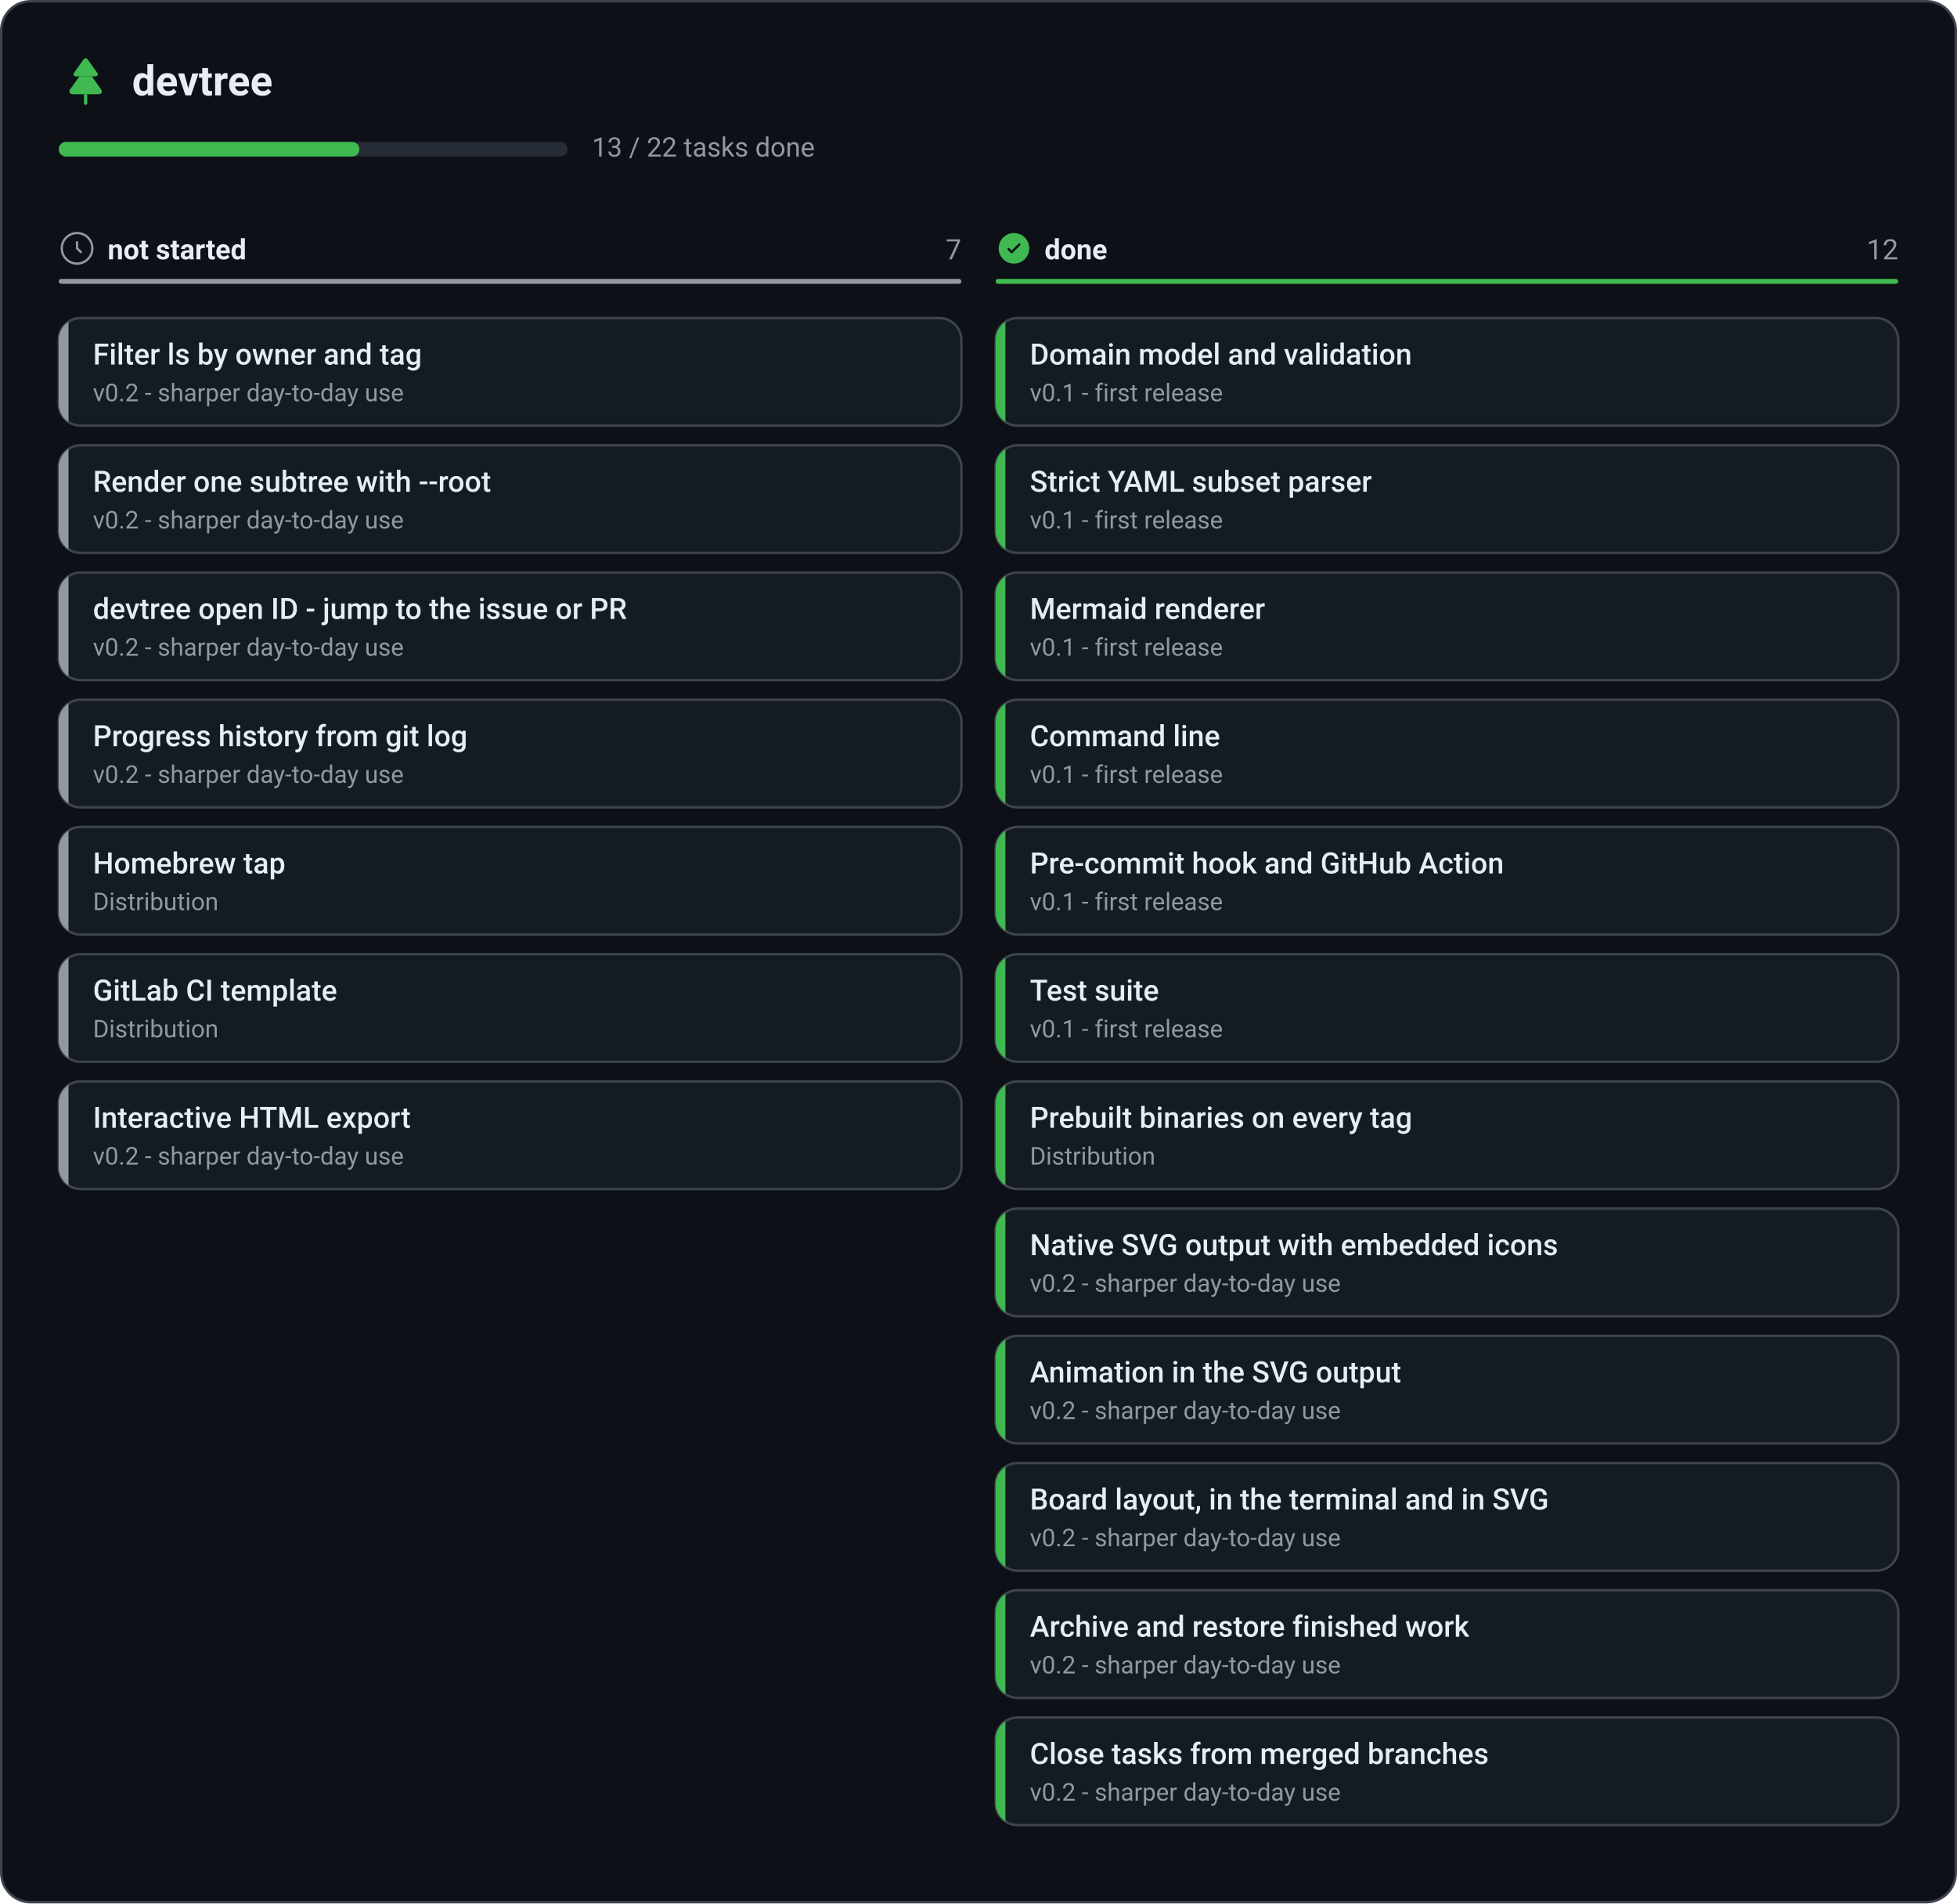
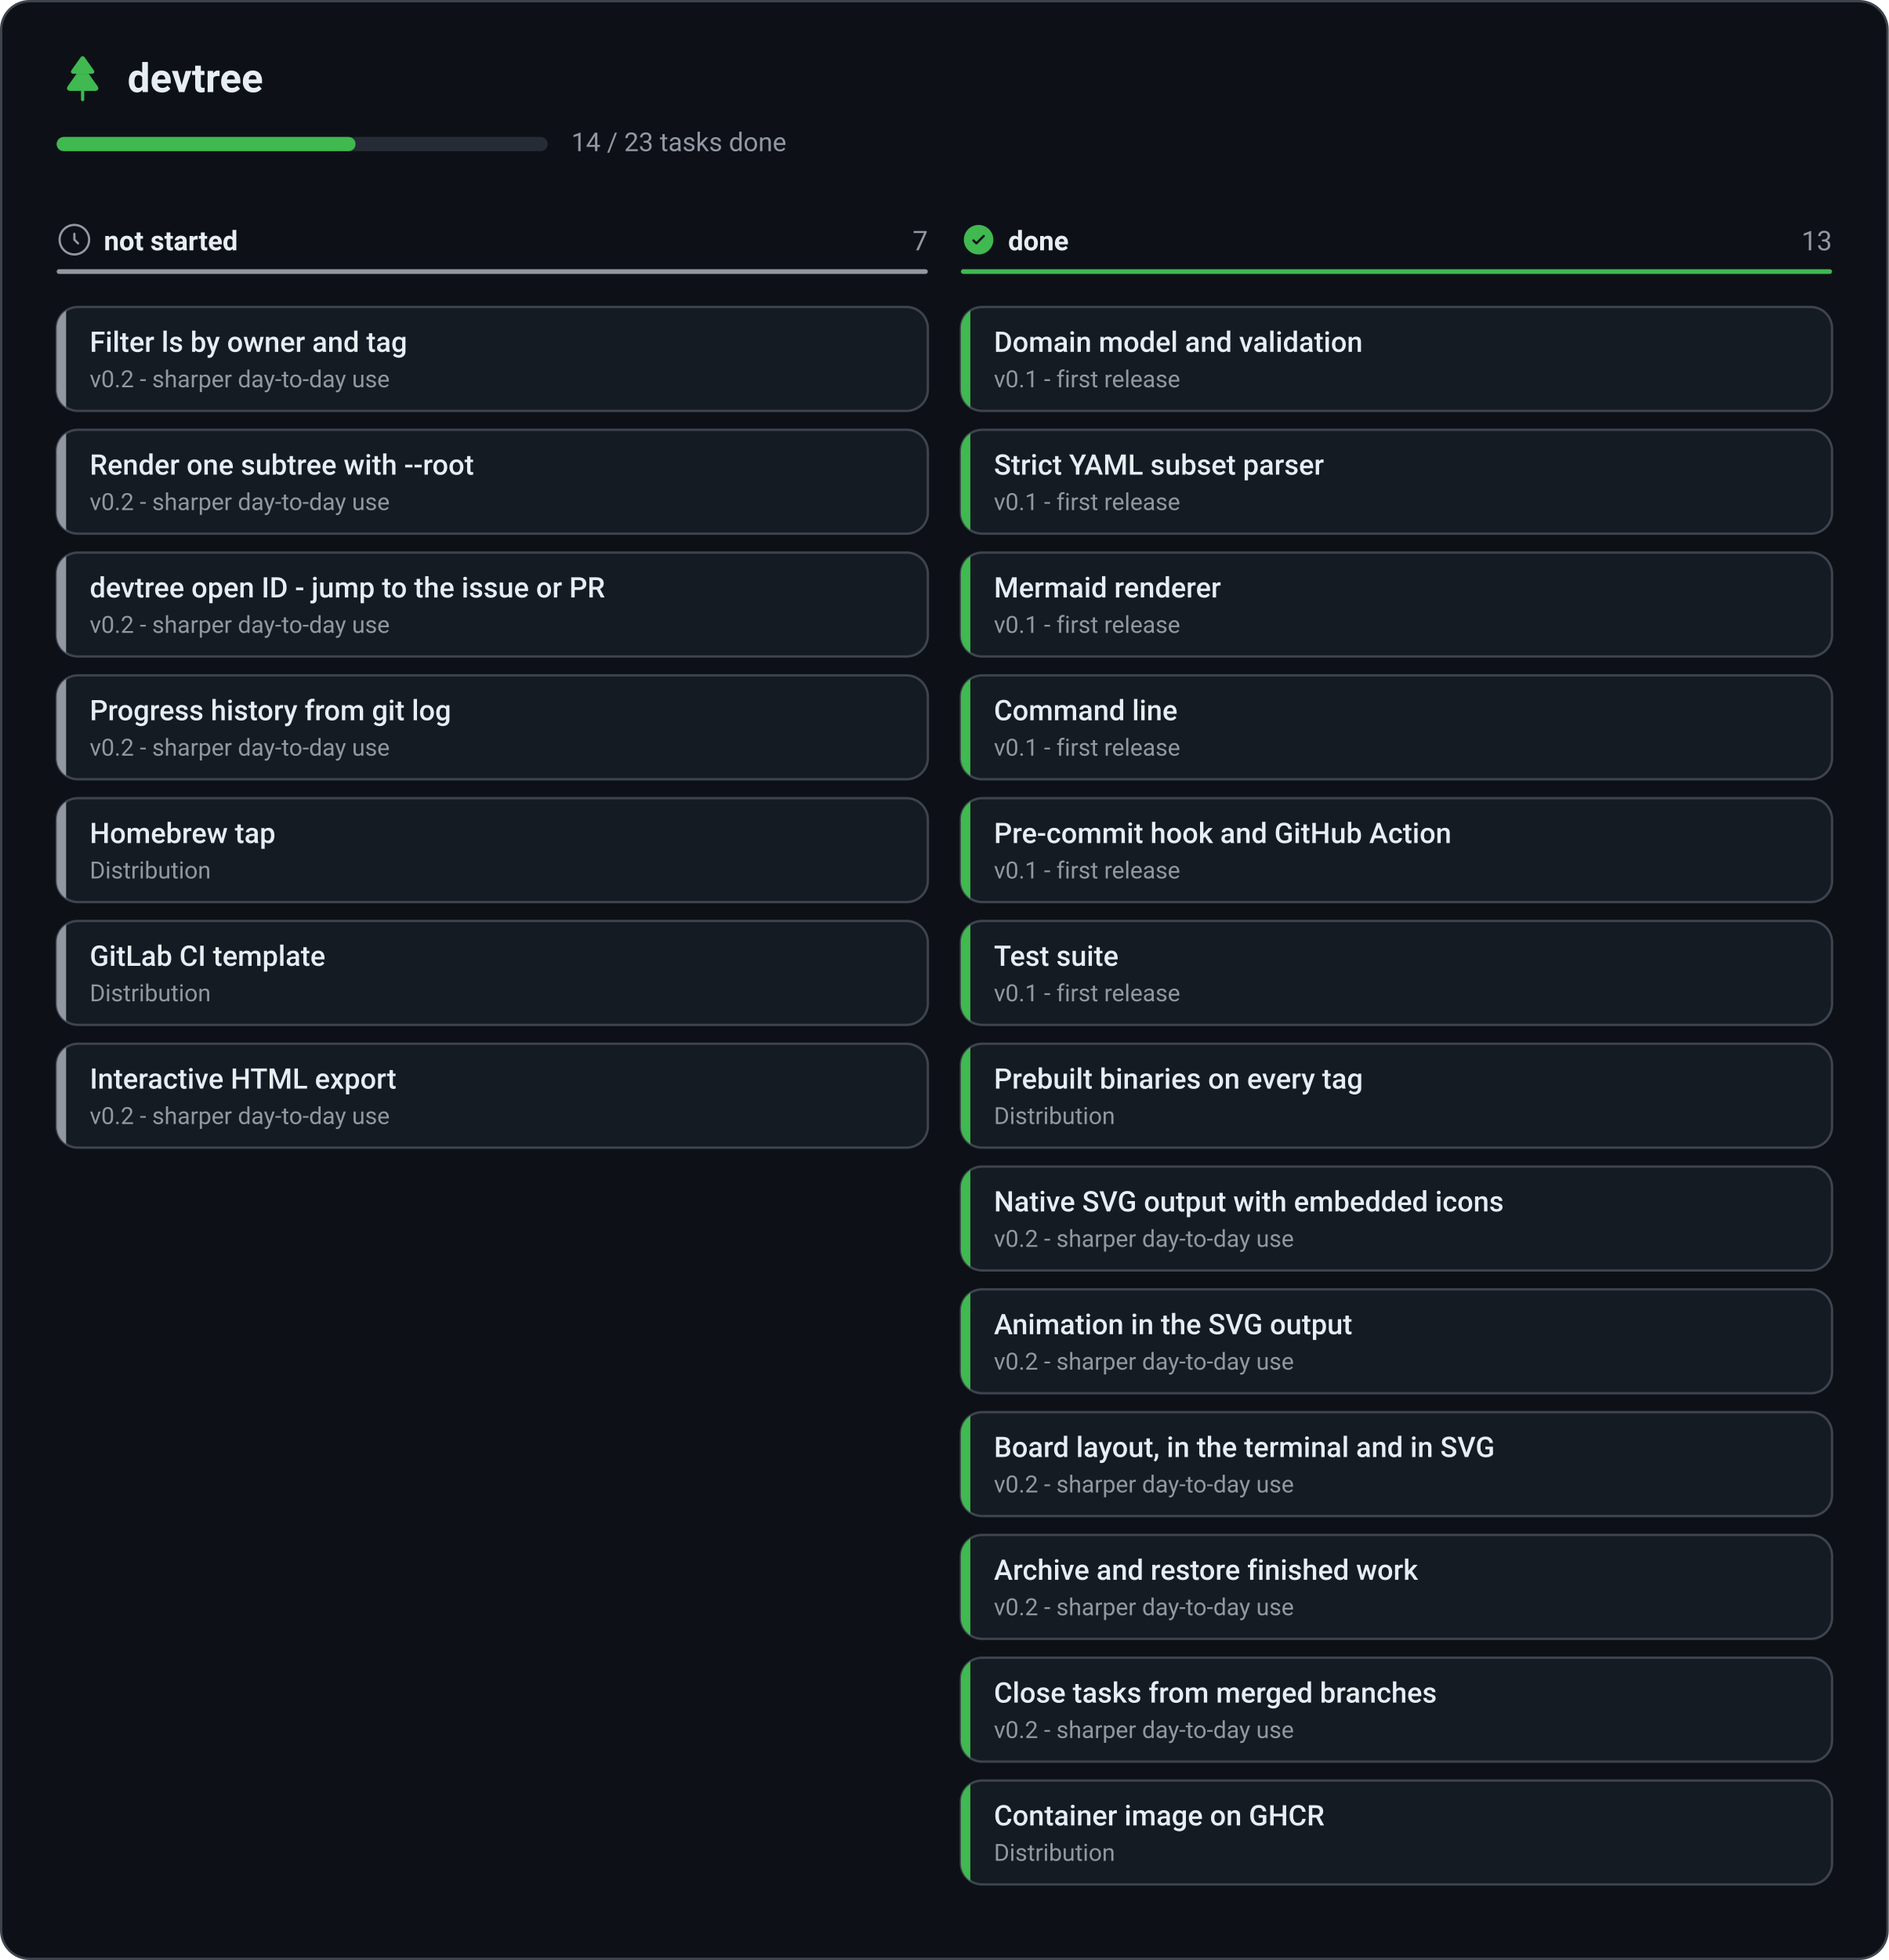
- <svg xmlns="http://www.w3.org/2000/svg" width="800" height="778" viewBox="0 0 800 778" font-family="system-ui,-apple-system,'Segoe UI',Roboto,'Helvetica Neue',Arial,sans-serif" role="img" aria-label="devtree board">
+ <svg xmlns="http://www.w3.org/2000/svg" width="800" height="830" viewBox="0 0 800 830" font-family="system-ui,-apple-system,'Segoe UI',Roboto,'Helvetica Neue',Arial,sans-serif" role="img" aria-label="devtree board">
  <style>
@keyframes dt-flow { to { stroke-dashoffset: -16 } }
@keyframes dt-grow { from { transform: scaleX(0) } to { transform: scaleX(1) } }
@keyframes dt-spin { to { transform: rotate(360deg) } }
- @keyframes dt-rise { from { opacity: 0; transform: translateY(7px) } to { opacity: 1; transform: none } }
- @keyframes dt-pulse { 0%, 100% { opacity: 1 } 50% { opacity: .45 } }
- @keyframes dt-marquee { from { transform: translateX(-50%) } to { transform: none } }
.dt-flow { animation: dt-flow 1.1s linear infinite }
.dt-grow { animation: dt-grow .9s cubic-bezier(.2,.8,.2,1) both; transform-box: fill-box; transform-origin: left center }
.dt-spin { animation: dt-spin 8s linear infinite; transform-box: fill-box; transform-origin: center }
- .dt-rise { animation: dt-rise .55s cubic-bezier(.2,.8,.2,1) backwards }
- .dt-pulse { animation: dt-pulse 2.4s ease-in-out infinite }
- .dt-marquee { animation: dt-marquee 26s linear infinite; transform-box: fill-box }
- @media (prefers-reduced-motion: reduce), print {
-   .dt-flow, .dt-grow, .dt-spin, .dt-rise, .dt-pulse, .dt-marquee { animation: none }
+ @media (prefers-reduced-motion: reduce) {
+   .dt-flow, .dt-grow, .dt-spin { animation: none }
}
</style>
  <defs>
    <clipPath id="dt-col-0">
      <rect x="0" y="0" width="369.0" height="44.0" rx="9" />
    </clipPath>
    <clipPath id="dt-col-1">
      <rect x="0" y="0" width="369.0" height="44.0" rx="9" />
    </clipPath>
  </defs>
-   <rect x="0.5" y="0.5" width="799.0" height="777.0" rx="12.0" fill="#0d1117" stroke="#3d444d" />
+   <rect x="0.5" y="0.5" width="799.0" height="829.0" rx="12.0" fill="#0d1117" stroke="#3d444d" />
  <g transform="translate(24.0,22.0) scale(0.9167)" style="color:#3fb950">
    <path d="M16.169 10.06H7.829C6.649 10.06 6.239 9.27 6.929 8.31L11.099 2.47C11.589 1.77 12.409 1.77 12.899 2.47L17.069 8.31C17.759 9.27 17.349 10.06 16.169 10.06Z" fill="currentColor" />
    <path d="M17.59 17.999H6.41C4.83 17.999 4.29 16.949 5.22 15.669L9.21 10.059H14.79L18.78 15.669C19.71 16.949 19.17 17.999 17.59 17.999Z" fill="currentColor" />
    <path d="M12.75 18V22C12.75 22.41 12.41 22.75 12 22.75C11.59 22.75 11.25 22.41 11.25 22V18H12.75Z" fill="currentColor" />
  </g>
  <text x="54.0" y="39.0" font-size="17" font-weight="600" fill="#e6edf3">devtree</text>
  <rect x="24.0" y="58.0" width="208.0" height="6.0" rx="3.0" fill="#262c36" />
-   <rect x="24.0" y="58.0" width="122.9" height="6.0" rx="3.0" fill="#3fb950" class="dt-grow" />
-   <text x="242.0" y="64.0" font-size="11" fill="#9198a1">13 / 22 tasks done</text>
+   <rect x="24.0" y="58.0" width="126.6" height="6.0" rx="3.0" fill="#3fb950" class="dt-grow" />
+   <text x="242.0" y="64.0" font-size="11" fill="#9198a1">14 / 23 tasks done</text>
  <g transform="translate(24.0,94.0) scale(0.625)" style="color:#9198a1">
    <path fill-rule="evenodd" clip-rule="evenodd" d="M12 2.75C6.891 2.75 2.75 6.891 2.75 12C2.75 17.109 6.891 21.25 12 21.25C17.109 21.25 21.25 17.109 21.25 12C21.25 6.891 17.109 2.75 12 2.75ZM1.25 12C1.25 6.063 6.063 1.25 12 1.25C17.937 1.25 22.75 6.063 22.75 12C22.75 17.937 17.937 22.75 12 22.75C6.063 22.75 1.25 17.937 1.25 12ZM12 7.25C12.414 7.25 12.75 7.586 12.75 8V11.689L15.03 13.97C15.323 14.263 15.323 14.737 15.03 15.03C14.737 15.323 14.263 15.323 13.97 15.03L11.47 12.53C11.329 12.39 11.25 12.199 11.25 12V8C11.25 7.586 11.586 7.25 12 7.25Z" fill="currentColor" />
  </g>
  <text x="44.0" y="106.0" font-size="11.5" fill="#e6edf3" font-weight="600">not started</text>
  <text x="393.0" y="106.0" font-size="11.5" fill="#9198a1" text-anchor="end">7</text>
  <rect x="24.0" y="114.0" width="369.0" height="2.0" rx="1.0" fill="#9198a1" />
-   <g class="dt-rise" style="animation-delay:0.00s">
-     <rect x="24.0" y="130.0" width="369.0" height="44.0" rx="9.0" fill="#151b23" stroke="#3d444d" />
-     <g transform="translate(24.0,130.0)" clip-path="url(#dt-col-0)">
-       <rect x="0.0" y="0.0" width="4.0" height="44.0" rx="0.0" fill="#9198a1" />
-     </g>
-     <text x="38.0" y="149.0" font-size="12.0" fill="#e6edf3" font-weight="500">Filter ls by owner and tag</text>
-     <text x="38.0" y="164.0" font-size="10.0" fill="#9198a1">v0.2 - sharper day-to-day use</text>
+   <rect x="24.0" y="130.0" width="369.0" height="44.0" rx="9.0" fill="#151b23" stroke="#3d444d" />
+   <g transform="translate(24.0,130.0)" clip-path="url(#dt-col-0)">
+     <rect x="0.0" y="0.0" width="4.0" height="44.0" rx="0.0" fill="#9198a1" />
  </g>
-   <g class="dt-rise" style="animation-delay:0.04s">
-     <rect x="24.0" y="182.0" width="369.0" height="44.0" rx="9.0" fill="#151b23" stroke="#3d444d" />
-     <g transform="translate(24.0,182.0)" clip-path="url(#dt-col-0)">
-       <rect x="0.0" y="0.0" width="4.0" height="44.0" rx="0.0" fill="#9198a1" />
-     </g>
-     <text x="38.0" y="201.0" font-size="12.0" fill="#e6edf3" font-weight="500">Render one subtree with --root</text>
-     <text x="38.0" y="216.0" font-size="10.0" fill="#9198a1">v0.2 - sharper day-to-day use</text>
+   <text x="38.0" y="149.0" font-size="12.0" fill="#e6edf3" font-weight="500">Filter ls by owner and tag</text>
+   <text x="38.0" y="164.0" font-size="10.0" fill="#9198a1">v0.2 - sharper day-to-day use</text>
+   <rect x="24.0" y="182.0" width="369.0" height="44.0" rx="9.0" fill="#151b23" stroke="#3d444d" />
+   <g transform="translate(24.0,182.0)" clip-path="url(#dt-col-0)">
+     <rect x="0.0" y="0.0" width="4.0" height="44.0" rx="0.0" fill="#9198a1" />
  </g>
-   <g class="dt-rise" style="animation-delay:0.07s">
-     <rect x="24.0" y="234.0" width="369.0" height="44.0" rx="9.0" fill="#151b23" stroke="#3d444d" />
-     <g transform="translate(24.0,234.0)" clip-path="url(#dt-col-0)">
-       <rect x="0.0" y="0.0" width="4.0" height="44.0" rx="0.0" fill="#9198a1" />
-     </g>
-     <text x="38.0" y="253.0" font-size="12.0" fill="#e6edf3" font-weight="500">devtree open ID - jump to the issue or PR</text>
-     <text x="38.0" y="268.0" font-size="10.0" fill="#9198a1">v0.2 - sharper day-to-day use</text>
+   <text x="38.0" y="201.0" font-size="12.0" fill="#e6edf3" font-weight="500">Render one subtree with --root</text>
+   <text x="38.0" y="216.0" font-size="10.0" fill="#9198a1">v0.2 - sharper day-to-day use</text>
+   <rect x="24.0" y="234.0" width="369.0" height="44.0" rx="9.0" fill="#151b23" stroke="#3d444d" />
+   <g transform="translate(24.0,234.0)" clip-path="url(#dt-col-0)">
+     <rect x="0.0" y="0.0" width="4.0" height="44.0" rx="0.0" fill="#9198a1" />
  </g>
-   <g class="dt-rise" style="animation-delay:0.11s">
-     <rect x="24.0" y="286.0" width="369.0" height="44.0" rx="9.0" fill="#151b23" stroke="#3d444d" />
-     <g transform="translate(24.0,286.0)" clip-path="url(#dt-col-0)">
-       <rect x="0.0" y="0.0" width="4.0" height="44.0" rx="0.0" fill="#9198a1" />
-     </g>
-     <text x="38.0" y="305.0" font-size="12.0" fill="#e6edf3" font-weight="500">Progress history from git log</text>
-     <text x="38.0" y="320.0" font-size="10.0" fill="#9198a1">v0.2 - sharper day-to-day use</text>
+   <text x="38.0" y="253.0" font-size="12.0" fill="#e6edf3" font-weight="500">devtree open ID - jump to the issue or PR</text>
+   <text x="38.0" y="268.0" font-size="10.0" fill="#9198a1">v0.2 - sharper day-to-day use</text>
+   <rect x="24.0" y="286.0" width="369.0" height="44.0" rx="9.0" fill="#151b23" stroke="#3d444d" />
+   <g transform="translate(24.0,286.0)" clip-path="url(#dt-col-0)">
+     <rect x="0.0" y="0.0" width="4.0" height="44.0" rx="0.0" fill="#9198a1" />
  </g>
-   <g class="dt-rise" style="animation-delay:0.14s">
-     <rect x="24.0" y="338.0" width="369.0" height="44.0" rx="9.0" fill="#151b23" stroke="#3d444d" />
-     <g transform="translate(24.0,338.0)" clip-path="url(#dt-col-0)">
-       <rect x="0.0" y="0.0" width="4.0" height="44.0" rx="0.0" fill="#9198a1" />
-     </g>
-     <text x="38.0" y="357.0" font-size="12.0" fill="#e6edf3" font-weight="500">Homebrew tap</text>
-     <text x="38.0" y="372.0" font-size="10.0" fill="#9198a1">Distribution</text>
+   <text x="38.0" y="305.0" font-size="12.0" fill="#e6edf3" font-weight="500">Progress history from git log</text>
+   <text x="38.0" y="320.0" font-size="10.0" fill="#9198a1">v0.2 - sharper day-to-day use</text>
+   <rect x="24.0" y="338.0" width="369.0" height="44.0" rx="9.0" fill="#151b23" stroke="#3d444d" />
+   <g transform="translate(24.0,338.0)" clip-path="url(#dt-col-0)">
+     <rect x="0.0" y="0.0" width="4.0" height="44.0" rx="0.0" fill="#9198a1" />
  </g>
-   <g class="dt-rise" style="animation-delay:0.18s">
-     <rect x="24.0" y="390.0" width="369.0" height="44.0" rx="9.0" fill="#151b23" stroke="#3d444d" />
-     <g transform="translate(24.0,390.0)" clip-path="url(#dt-col-0)">
-       <rect x="0.0" y="0.0" width="4.0" height="44.0" rx="0.0" fill="#9198a1" />
-     </g>
-     <text x="38.0" y="409.0" font-size="12.0" fill="#e6edf3" font-weight="500">GitLab CI template</text>
-     <text x="38.0" y="424.0" font-size="10.0" fill="#9198a1">Distribution</text>
+   <text x="38.0" y="357.0" font-size="12.0" fill="#e6edf3" font-weight="500">Homebrew tap</text>
+   <text x="38.0" y="372.0" font-size="10.0" fill="#9198a1">Distribution</text>
+   <rect x="24.0" y="390.0" width="369.0" height="44.0" rx="9.0" fill="#151b23" stroke="#3d444d" />
+   <g transform="translate(24.0,390.0)" clip-path="url(#dt-col-0)">
+     <rect x="0.0" y="0.0" width="4.0" height="44.0" rx="0.0" fill="#9198a1" />
  </g>
-   <g class="dt-rise" style="animation-delay:0.21s">
-     <rect x="24.0" y="442.0" width="369.0" height="44.0" rx="9.0" fill="#151b23" stroke="#3d444d" />
-     <g transform="translate(24.0,442.0)" clip-path="url(#dt-col-0)">
-       <rect x="0.0" y="0.0" width="4.0" height="44.0" rx="0.0" fill="#9198a1" />
-     </g>
-     <text x="38.0" y="461.0" font-size="12.0" fill="#e6edf3" font-weight="500">Interactive HTML export</text>
-     <text x="38.0" y="476.0" font-size="10.0" fill="#9198a1">v0.2 - sharper day-to-day use</text>
+   <text x="38.0" y="409.0" font-size="12.0" fill="#e6edf3" font-weight="500">GitLab CI template</text>
+   <text x="38.0" y="424.0" font-size="10.0" fill="#9198a1">Distribution</text>
+   <rect x="24.0" y="442.0" width="369.0" height="44.0" rx="9.0" fill="#151b23" stroke="#3d444d" />
+   <g transform="translate(24.0,442.0)" clip-path="url(#dt-col-0)">
+     <rect x="0.0" y="0.0" width="4.0" height="44.0" rx="0.0" fill="#9198a1" />
  </g>
+   <text x="38.0" y="461.0" font-size="12.0" fill="#e6edf3" font-weight="500">Interactive HTML export</text>
+   <text x="38.0" y="476.0" font-size="10.0" fill="#9198a1">v0.2 - sharper day-to-day use</text>
  <g transform="translate(407.0,94.0) scale(0.625)" style="color:#3fb950">
    <path fill-rule="evenodd" clip-rule="evenodd" d="M22 12C22 17.523 17.523 22 12 22C6.477 22 2 17.523 2 12C2 6.477 6.477 2 12 2C17.523 2 22 6.477 22 12ZM16.03 8.97C16.323 9.263 16.323 9.737 16.03 10.03L11.03 15.03C10.737 15.323 10.263 15.323 9.97 15.03L7.97 13.03C7.677 12.737 7.677 12.263 7.97 11.97C8.263 11.677 8.737 11.677 9.03 11.97L10.5 13.439L12.735 11.204L14.97 8.97C15.263 8.677 15.737 8.677 16.03 8.97Z" fill="currentColor" />
  </g>
  <text x="427.0" y="106.0" font-size="11.5" fill="#e6edf3" font-weight="600">done</text>
-   <text x="776.0" y="106.0" font-size="11.5" fill="#9198a1" text-anchor="end">12</text>
+   <text x="776.0" y="106.0" font-size="11.5" fill="#9198a1" text-anchor="end">13</text>
  <rect x="407.0" y="114.0" width="369.0" height="2.0" rx="1.0" fill="#3fb950" />
-   <g class="dt-rise" style="animation-delay:0.25s">
-     <rect x="407.0" y="130.0" width="369.0" height="44.0" rx="9.0" fill="#151b23" stroke="#3d444d" />
-     <g transform="translate(407.0,130.0)" clip-path="url(#dt-col-1)">
-       <rect x="0.0" y="0.0" width="4.0" height="44.0" rx="0.0" fill="#3fb950" />
-     </g>
-     <text x="421.0" y="149.0" font-size="12.0" fill="#e6edf3" font-weight="500">Domain model and validation</text>
-     <text x="421.0" y="164.0" font-size="10.0" fill="#9198a1">v0.1 - first release</text>
+   <rect x="407.0" y="130.0" width="369.0" height="44.0" rx="9.0" fill="#151b23" stroke="#3d444d" />
+   <g transform="translate(407.0,130.0)" clip-path="url(#dt-col-1)">
+     <rect x="0.0" y="0.0" width="4.0" height="44.0" rx="0.0" fill="#3fb950" />
  </g>
-   <g class="dt-rise" style="animation-delay:0.28s">
-     <rect x="407.0" y="182.0" width="369.0" height="44.0" rx="9.0" fill="#151b23" stroke="#3d444d" />
-     <g transform="translate(407.0,182.0)" clip-path="url(#dt-col-1)">
-       <rect x="0.0" y="0.0" width="4.0" height="44.0" rx="0.0" fill="#3fb950" />
-     </g>
-     <text x="421.0" y="201.0" font-size="12.0" fill="#e6edf3" font-weight="500">Strict YAML subset parser</text>
-     <text x="421.0" y="216.0" font-size="10.0" fill="#9198a1">v0.1 - first release</text>
+   <text x="421.0" y="149.0" font-size="12.0" fill="#e6edf3" font-weight="500">Domain model and validation</text>
+   <text x="421.0" y="164.0" font-size="10.0" fill="#9198a1">v0.1 - first release</text>
+   <rect x="407.0" y="182.0" width="369.0" height="44.0" rx="9.0" fill="#151b23" stroke="#3d444d" />
+   <g transform="translate(407.0,182.0)" clip-path="url(#dt-col-1)">
+     <rect x="0.0" y="0.0" width="4.0" height="44.0" rx="0.0" fill="#3fb950" />
  </g>
-   <g class="dt-rise" style="animation-delay:0.32s">
-     <rect x="407.0" y="234.0" width="369.0" height="44.0" rx="9.0" fill="#151b23" stroke="#3d444d" />
-     <g transform="translate(407.0,234.0)" clip-path="url(#dt-col-1)">
-       <rect x="0.0" y="0.0" width="4.0" height="44.0" rx="0.0" fill="#3fb950" />
-     </g>
-     <text x="421.0" y="253.0" font-size="12.0" fill="#e6edf3" font-weight="500">Mermaid renderer</text>
-     <text x="421.0" y="268.0" font-size="10.0" fill="#9198a1">v0.1 - first release</text>
+   <text x="421.0" y="201.0" font-size="12.0" fill="#e6edf3" font-weight="500">Strict YAML subset parser</text>
+   <text x="421.0" y="216.0" font-size="10.0" fill="#9198a1">v0.1 - first release</text>
+   <rect x="407.0" y="234.0" width="369.0" height="44.0" rx="9.0" fill="#151b23" stroke="#3d444d" />
+   <g transform="translate(407.0,234.0)" clip-path="url(#dt-col-1)">
+     <rect x="0.0" y="0.0" width="4.0" height="44.0" rx="0.0" fill="#3fb950" />
  </g>
-   <g class="dt-rise" style="animation-delay:0.35s">
-     <rect x="407.0" y="286.0" width="369.0" height="44.0" rx="9.0" fill="#151b23" stroke="#3d444d" />
-     <g transform="translate(407.0,286.0)" clip-path="url(#dt-col-1)">
-       <rect x="0.0" y="0.0" width="4.0" height="44.0" rx="0.0" fill="#3fb950" />
-     </g>
-     <text x="421.0" y="305.0" font-size="12.0" fill="#e6edf3" font-weight="500">Command line</text>
-     <text x="421.0" y="320.0" font-size="10.0" fill="#9198a1">v0.1 - first release</text>
+   <text x="421.0" y="253.0" font-size="12.0" fill="#e6edf3" font-weight="500">Mermaid renderer</text>
+   <text x="421.0" y="268.0" font-size="10.0" fill="#9198a1">v0.1 - first release</text>
+   <rect x="407.0" y="286.0" width="369.0" height="44.0" rx="9.0" fill="#151b23" stroke="#3d444d" />
+   <g transform="translate(407.0,286.0)" clip-path="url(#dt-col-1)">
+     <rect x="0.0" y="0.0" width="4.0" height="44.0" rx="0.0" fill="#3fb950" />
  </g>
-   <g class="dt-rise" style="animation-delay:0.39s">
-     <rect x="407.0" y="338.0" width="369.0" height="44.0" rx="9.0" fill="#151b23" stroke="#3d444d" />
-     <g transform="translate(407.0,338.0)" clip-path="url(#dt-col-1)">
-       <rect x="0.0" y="0.0" width="4.0" height="44.0" rx="0.0" fill="#3fb950" />
-     </g>
-     <text x="421.0" y="357.0" font-size="12.0" fill="#e6edf3" font-weight="500">Pre-commit hook and GitHub Action</text>
-     <text x="421.0" y="372.0" font-size="10.0" fill="#9198a1">v0.1 - first release</text>
+   <text x="421.0" y="305.0" font-size="12.0" fill="#e6edf3" font-weight="500">Command line</text>
+   <text x="421.0" y="320.0" font-size="10.0" fill="#9198a1">v0.1 - first release</text>
+   <rect x="407.0" y="338.0" width="369.0" height="44.0" rx="9.0" fill="#151b23" stroke="#3d444d" />
+   <g transform="translate(407.0,338.0)" clip-path="url(#dt-col-1)">
+     <rect x="0.0" y="0.0" width="4.0" height="44.0" rx="0.0" fill="#3fb950" />
  </g>
-   <g class="dt-rise" style="animation-delay:0.42s">
-     <rect x="407.0" y="390.0" width="369.0" height="44.0" rx="9.0" fill="#151b23" stroke="#3d444d" />
-     <g transform="translate(407.0,390.0)" clip-path="url(#dt-col-1)">
-       <rect x="0.0" y="0.0" width="4.0" height="44.0" rx="0.0" fill="#3fb950" />
-     </g>
-     <text x="421.0" y="409.0" font-size="12.0" fill="#e6edf3" font-weight="500">Test suite</text>
-     <text x="421.0" y="424.0" font-size="10.0" fill="#9198a1">v0.1 - first release</text>
+   <text x="421.0" y="357.0" font-size="12.0" fill="#e6edf3" font-weight="500">Pre-commit hook and GitHub Action</text>
+   <text x="421.0" y="372.0" font-size="10.0" fill="#9198a1">v0.1 - first release</text>
+   <rect x="407.0" y="390.0" width="369.0" height="44.0" rx="9.0" fill="#151b23" stroke="#3d444d" />
+   <g transform="translate(407.0,390.0)" clip-path="url(#dt-col-1)">
+     <rect x="0.0" y="0.0" width="4.0" height="44.0" rx="0.0" fill="#3fb950" />
  </g>
-   <g class="dt-rise" style="animation-delay:0.46s">
-     <rect x="407.0" y="442.0" width="369.0" height="44.0" rx="9.0" fill="#151b23" stroke="#3d444d" />
-     <g transform="translate(407.0,442.0)" clip-path="url(#dt-col-1)">
-       <rect x="0.0" y="0.0" width="4.0" height="44.0" rx="0.0" fill="#3fb950" />
-     </g>
-     <text x="421.0" y="461.0" font-size="12.0" fill="#e6edf3" font-weight="500">Prebuilt binaries on every tag</text>
-     <text x="421.0" y="476.0" font-size="10.0" fill="#9198a1">Distribution</text>
+   <text x="421.0" y="409.0" font-size="12.0" fill="#e6edf3" font-weight="500">Test suite</text>
+   <text x="421.0" y="424.0" font-size="10.0" fill="#9198a1">v0.1 - first release</text>
+   <rect x="407.0" y="442.0" width="369.0" height="44.0" rx="9.0" fill="#151b23" stroke="#3d444d" />
+   <g transform="translate(407.0,442.0)" clip-path="url(#dt-col-1)">
+     <rect x="0.0" y="0.0" width="4.0" height="44.0" rx="0.0" fill="#3fb950" />
  </g>
-   <g class="dt-rise" style="animation-delay:0.49s">
-     <rect x="407.0" y="494.0" width="369.0" height="44.0" rx="9.0" fill="#151b23" stroke="#3d444d" />
-     <g transform="translate(407.0,494.0)" clip-path="url(#dt-col-1)">
-       <rect x="0.0" y="0.0" width="4.0" height="44.0" rx="0.0" fill="#3fb950" />
-     </g>
-     <text x="421.0" y="513.0" font-size="12.0" fill="#e6edf3" font-weight="500">Native SVG output with embedded icons</text>
-     <text x="421.0" y="528.0" font-size="10.0" fill="#9198a1">v0.2 - sharper day-to-day use</text>
+   <text x="421.0" y="461.0" font-size="12.0" fill="#e6edf3" font-weight="500">Prebuilt binaries on every tag</text>
+   <text x="421.0" y="476.0" font-size="10.0" fill="#9198a1">Distribution</text>
+   <rect x="407.0" y="494.0" width="369.0" height="44.0" rx="9.0" fill="#151b23" stroke="#3d444d" />
+   <g transform="translate(407.0,494.0)" clip-path="url(#dt-col-1)">
+     <rect x="0.0" y="0.0" width="4.0" height="44.0" rx="0.0" fill="#3fb950" />
  </g>
-   <g class="dt-rise" style="animation-delay:0.53s">
-     <rect x="407.0" y="546.0" width="369.0" height="44.0" rx="9.0" fill="#151b23" stroke="#3d444d" />
-     <g transform="translate(407.0,546.0)" clip-path="url(#dt-col-1)">
-       <rect x="0.0" y="0.0" width="4.0" height="44.0" rx="0.0" fill="#3fb950" />
-     </g>
-     <text x="421.0" y="565.0" font-size="12.0" fill="#e6edf3" font-weight="500">Animation in the SVG output</text>
-     <text x="421.0" y="580.0" font-size="10.0" fill="#9198a1">v0.2 - sharper day-to-day use</text>
+   <text x="421.0" y="513.0" font-size="12.0" fill="#e6edf3" font-weight="500">Native SVG output with embedded icons</text>
+   <text x="421.0" y="528.0" font-size="10.0" fill="#9198a1">v0.2 - sharper day-to-day use</text>
+   <rect x="407.0" y="546.0" width="369.0" height="44.0" rx="9.0" fill="#151b23" stroke="#3d444d" />
+   <g transform="translate(407.0,546.0)" clip-path="url(#dt-col-1)">
+     <rect x="0.0" y="0.0" width="4.0" height="44.0" rx="0.0" fill="#3fb950" />
  </g>
-   <g class="dt-rise" style="animation-delay:0.56s">
-     <rect x="407.0" y="598.0" width="369.0" height="44.0" rx="9.0" fill="#151b23" stroke="#3d444d" />
-     <g transform="translate(407.0,598.0)" clip-path="url(#dt-col-1)">
-       <rect x="0.0" y="0.0" width="4.0" height="44.0" rx="0.0" fill="#3fb950" />
-     </g>
-     <text x="421.0" y="617.0" font-size="12.0" fill="#e6edf3" font-weight="500">Board layout, in the terminal and in SVG</text>
-     <text x="421.0" y="632.0" font-size="10.0" fill="#9198a1">v0.2 - sharper day-to-day use</text>
+   <text x="421.0" y="565.0" font-size="12.0" fill="#e6edf3" font-weight="500">Animation in the SVG output</text>
+   <text x="421.0" y="580.0" font-size="10.0" fill="#9198a1">v0.2 - sharper day-to-day use</text>
+   <rect x="407.0" y="598.0" width="369.0" height="44.0" rx="9.0" fill="#151b23" stroke="#3d444d" />
+   <g transform="translate(407.0,598.0)" clip-path="url(#dt-col-1)">
+     <rect x="0.0" y="0.0" width="4.0" height="44.0" rx="0.0" fill="#3fb950" />
  </g>
-   <g class="dt-rise" style="animation-delay:0.60s">
-     <rect x="407.0" y="650.0" width="369.0" height="44.0" rx="9.0" fill="#151b23" stroke="#3d444d" />
-     <g transform="translate(407.0,650.0)" clip-path="url(#dt-col-1)">
-       <rect x="0.0" y="0.0" width="4.0" height="44.0" rx="0.0" fill="#3fb950" />
-     </g>
-     <text x="421.0" y="669.0" font-size="12.0" fill="#e6edf3" font-weight="500">Archive and restore finished work</text>
-     <text x="421.0" y="684.0" font-size="10.0" fill="#9198a1">v0.2 - sharper day-to-day use</text>
+   <text x="421.0" y="617.0" font-size="12.0" fill="#e6edf3" font-weight="500">Board layout, in the terminal and in SVG</text>
+   <text x="421.0" y="632.0" font-size="10.0" fill="#9198a1">v0.2 - sharper day-to-day use</text>
+   <rect x="407.0" y="650.0" width="369.0" height="44.0" rx="9.0" fill="#151b23" stroke="#3d444d" />
+   <g transform="translate(407.0,650.0)" clip-path="url(#dt-col-1)">
+     <rect x="0.0" y="0.0" width="4.0" height="44.0" rx="0.0" fill="#3fb950" />
  </g>
-   <g class="dt-rise" style="animation-delay:0.63s">
-     <rect x="407.0" y="702.0" width="369.0" height="44.0" rx="9.0" fill="#151b23" stroke="#3d444d" />
-     <g transform="translate(407.0,702.0)" clip-path="url(#dt-col-1)">
-       <rect x="0.0" y="0.0" width="4.0" height="44.0" rx="0.0" fill="#3fb950" />
-     </g>
-     <text x="421.0" y="721.0" font-size="12.0" fill="#e6edf3" font-weight="500">Close tasks from merged branches</text>
-     <text x="421.0" y="736.0" font-size="10.0" fill="#9198a1">v0.2 - sharper day-to-day use</text>
+   <text x="421.0" y="669.0" font-size="12.0" fill="#e6edf3" font-weight="500">Archive and restore finished work</text>
+   <text x="421.0" y="684.0" font-size="10.0" fill="#9198a1">v0.2 - sharper day-to-day use</text>
+   <rect x="407.0" y="702.0" width="369.0" height="44.0" rx="9.0" fill="#151b23" stroke="#3d444d" />
+   <g transform="translate(407.0,702.0)" clip-path="url(#dt-col-1)">
+     <rect x="0.0" y="0.0" width="4.0" height="44.0" rx="0.0" fill="#3fb950" />
  </g>
+   <text x="421.0" y="721.0" font-size="12.0" fill="#e6edf3" font-weight="500">Close tasks from merged branches</text>
+   <text x="421.0" y="736.0" font-size="10.0" fill="#9198a1">v0.2 - sharper day-to-day use</text>
+   <rect x="407.0" y="754.0" width="369.0" height="44.0" rx="9.0" fill="#151b23" stroke="#3d444d" />
+   <g transform="translate(407.0,754.0)" clip-path="url(#dt-col-1)">
+     <rect x="0.0" y="0.0" width="4.0" height="44.0" rx="0.0" fill="#3fb950" />
+   </g>
+   <text x="421.0" y="773.0" font-size="12.0" fill="#e6edf3" font-weight="500">Container image on GHCR</text>
+   <text x="421.0" y="788.0" font-size="10.0" fill="#9198a1">Distribution</text>
</svg>
